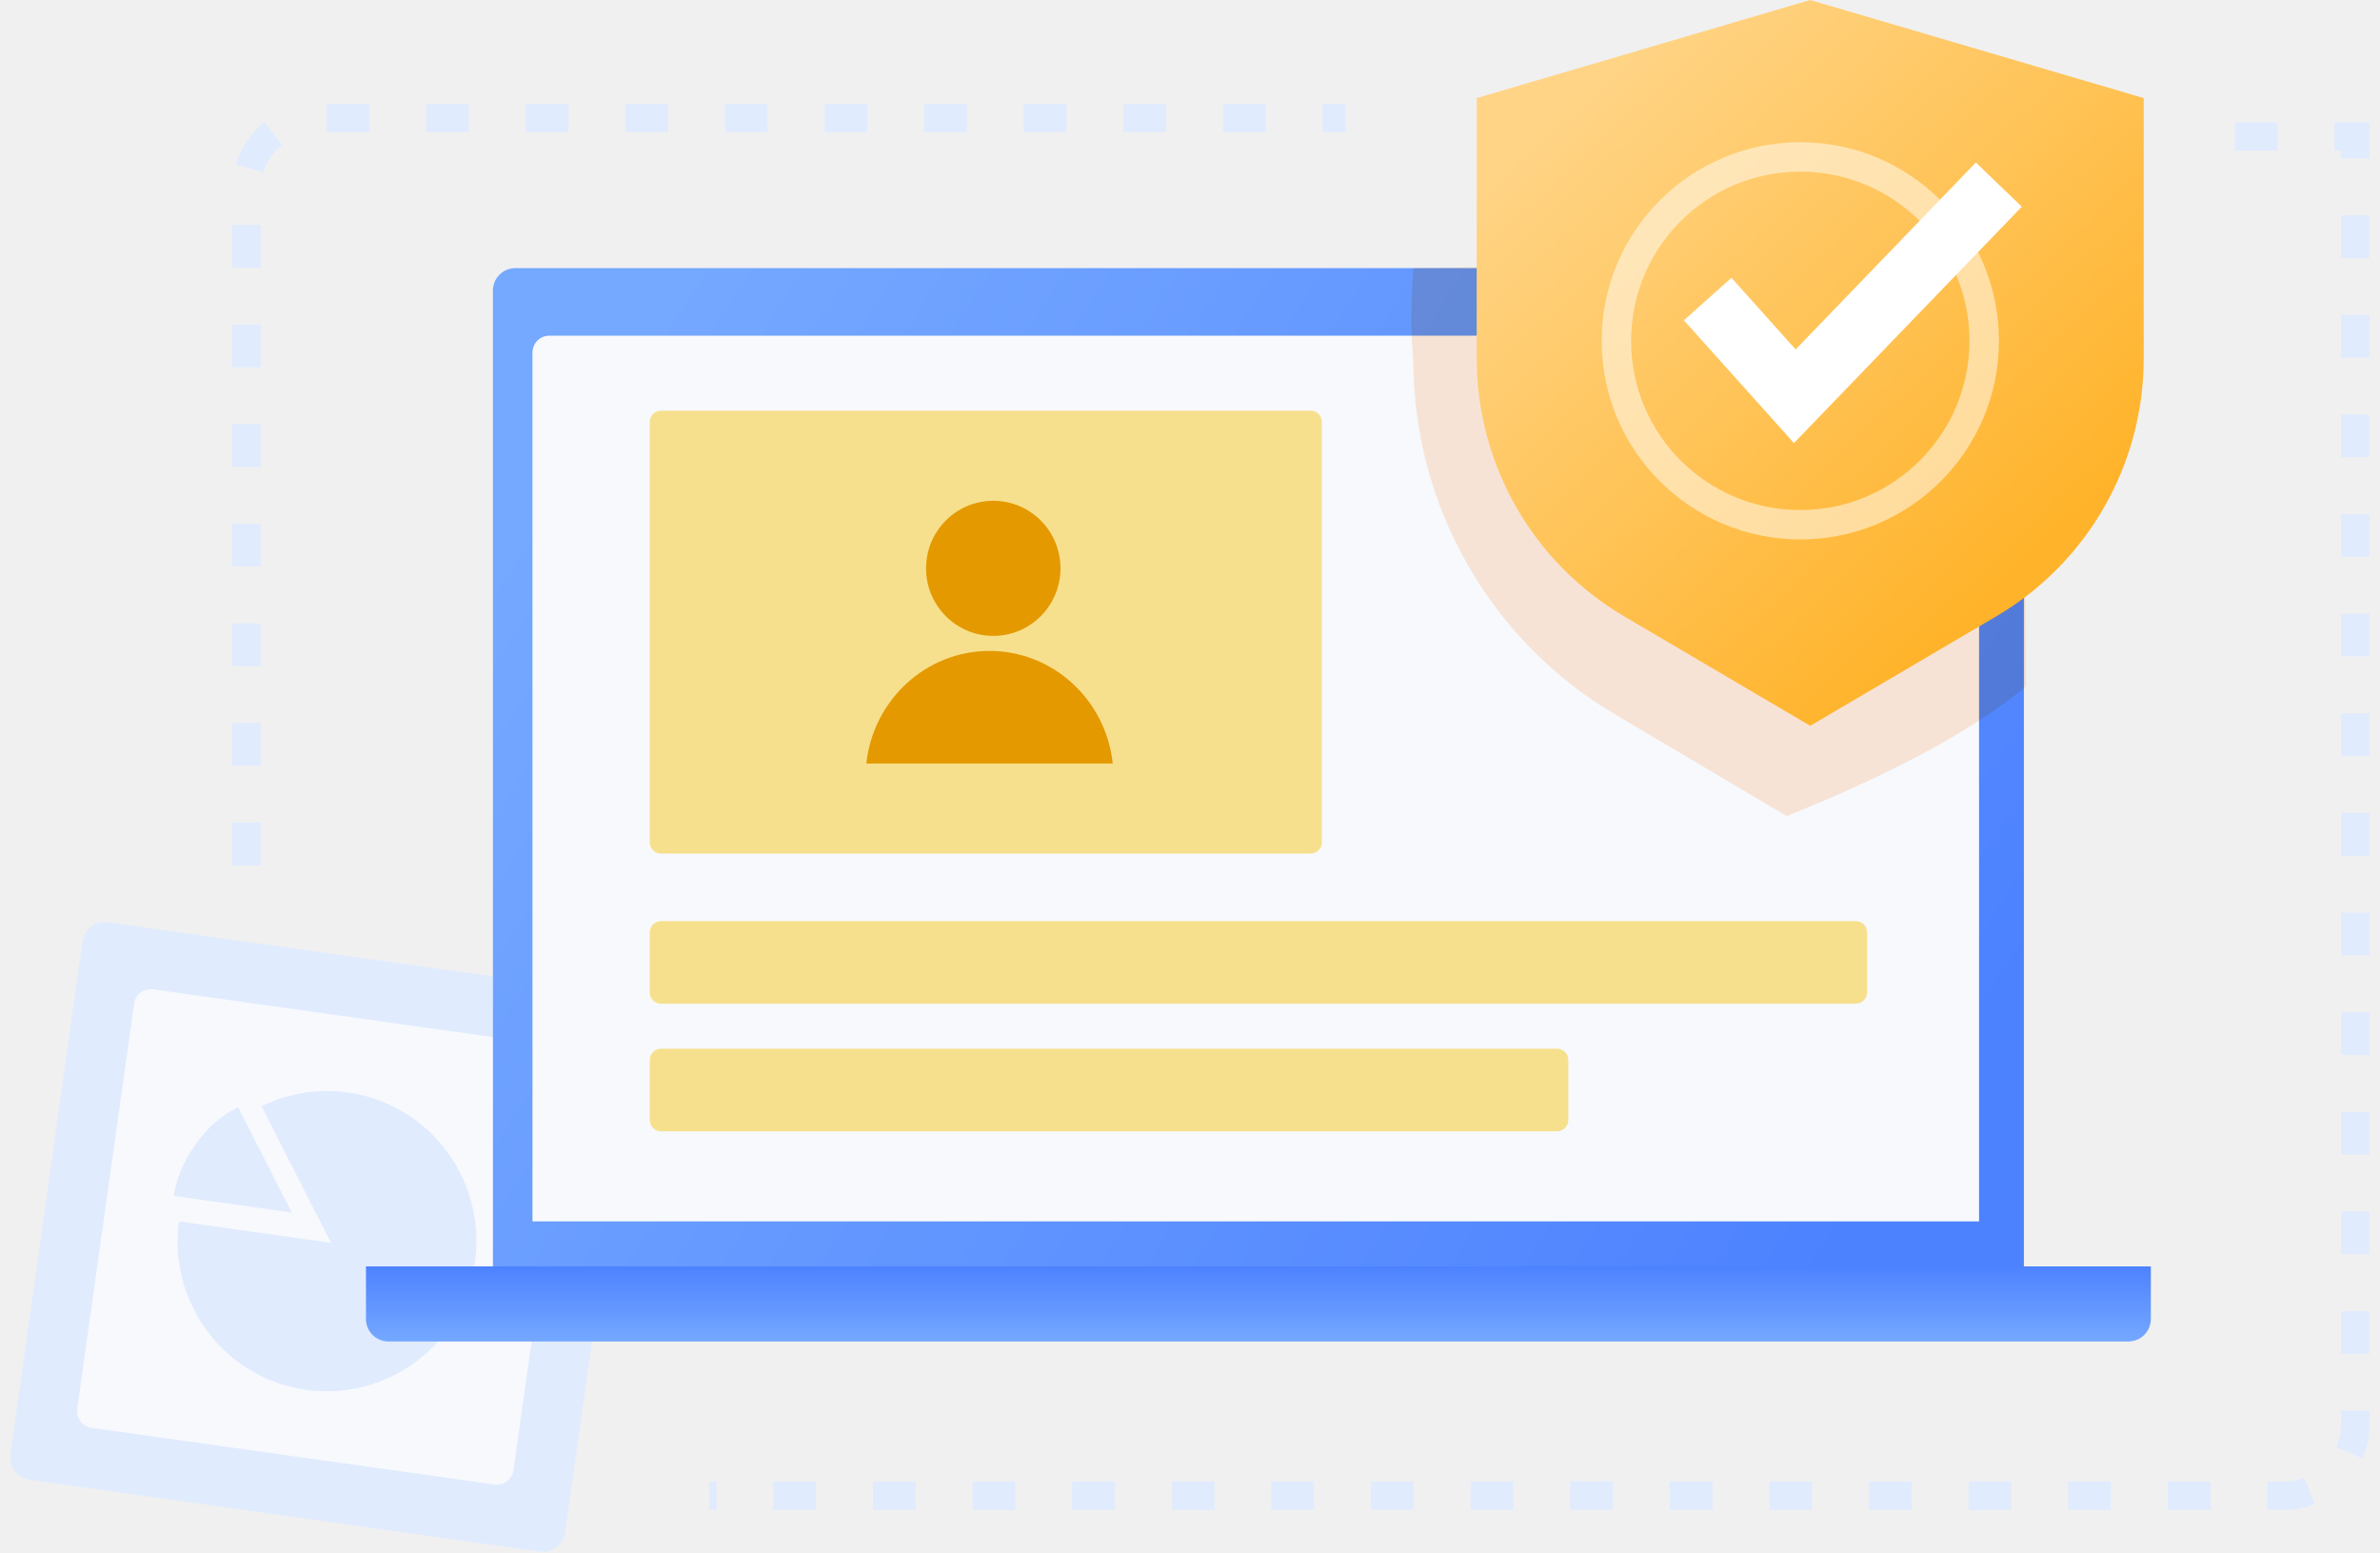
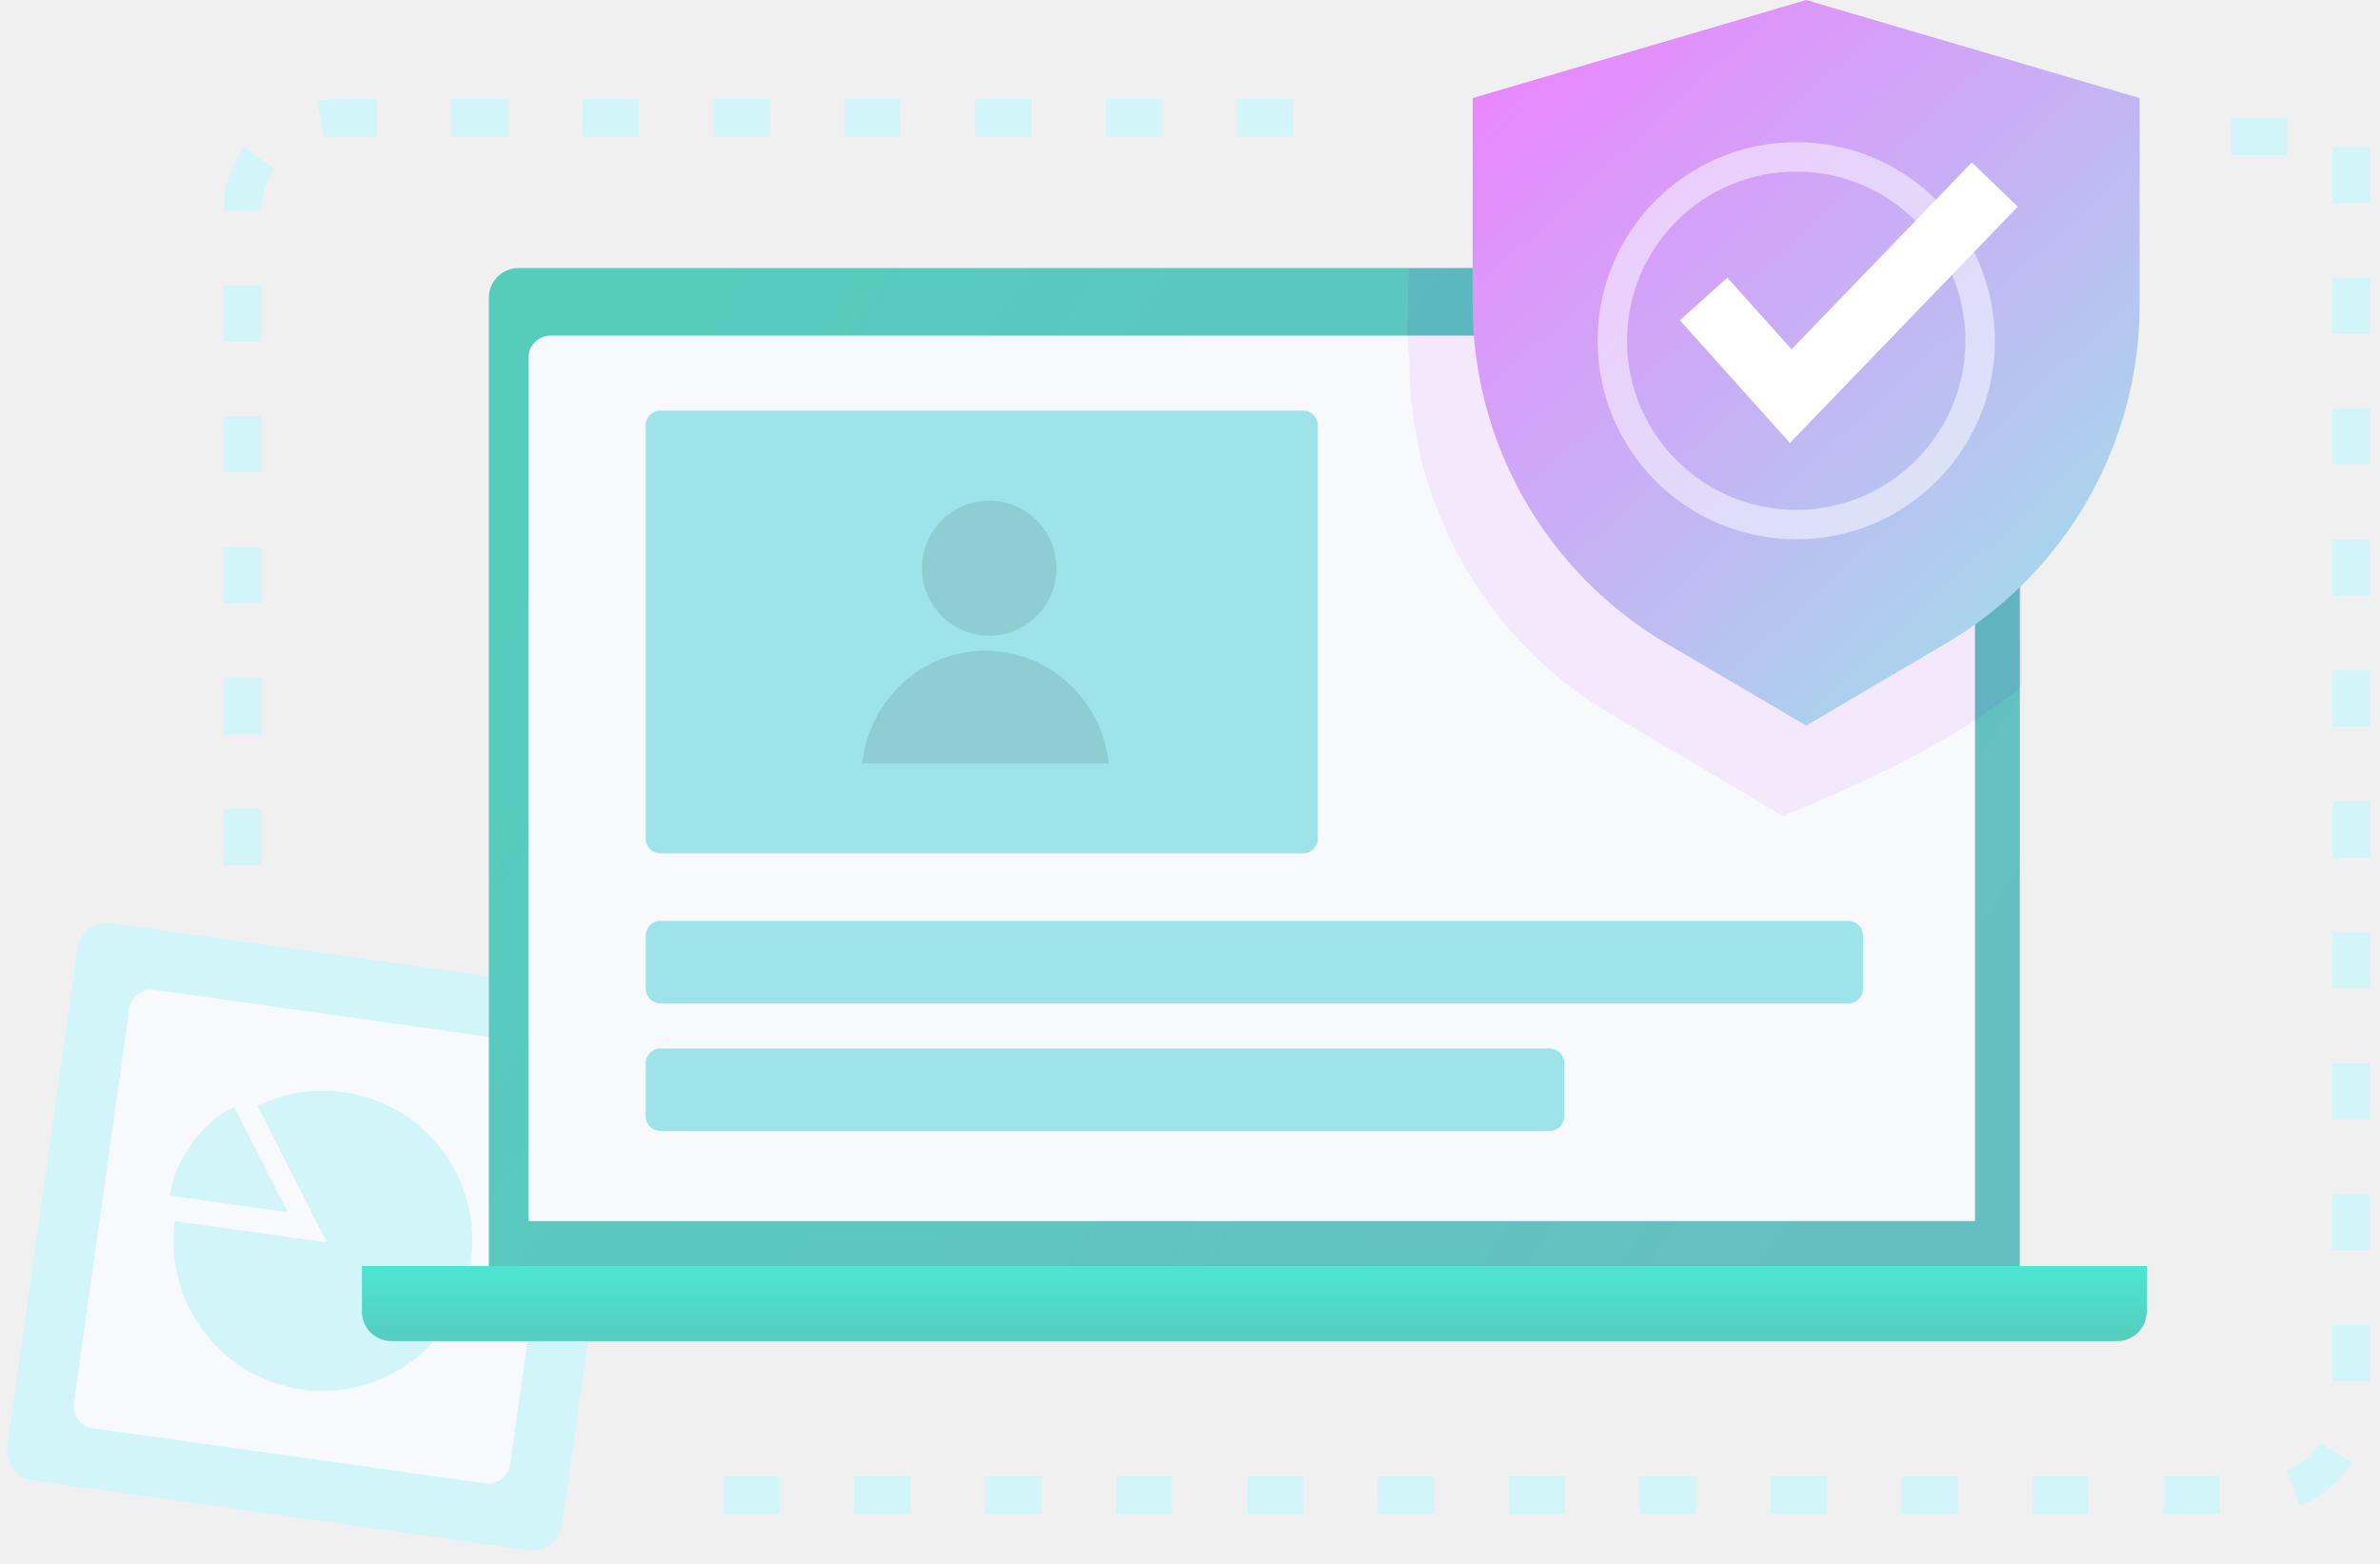
- <svg xmlns="http://www.w3.org/2000/svg" width="100%" viewBox="0 0 184 120">
+ <svg xmlns="http://www.w3.org/2000/svg" width="140" height="92" viewBox="0 0 140 92">
  <defs>
    <linearGradient id="prefix__a" x1="0%" x2="100%" y1="28.747%" y2="71.253%">
-       <stop offset="0%" stop-color="#75A8FF" />
-       <stop offset="100%" stop-color="#4D82FF" />
+       <stop offset="0%" stop-color="#56CCBD" />
+       <stop offset="100%" stop-color="#65BFC1" />
    </linearGradient>
    <linearGradient id="prefix__b" x1="50%" x2="50%" y1="0%" y2="100%">
-       <stop offset="0%" stop-color="#75A8FF" />
-       <stop offset="100%" stop-color="#4D82FF" />
+       <stop offset="0%" stop-color="#56CCBD" />
+       <stop offset="100%" stop-color="#4DE6D2" />
    </linearGradient>
-     <linearGradient id="prefix__c" x1="16.484%" x2="77.202%" y1="11.489%" y2="82.464%">
-       <stop offset="0%" stop-color="#FFD486" />
-       <stop offset="100%" stop-color="#FFB32A" />
+     <linearGradient id="prefix__c" x1="92.243%" x2="7.757%" y1="100%" y2="0%">
+       <stop offset="0%" stop-color="#9DE3E9" />
+       <stop offset="100%" stop-color="#ED83FF" />
    </linearGradient>
  </defs>
  <g fill="none" fill-rule="evenodd" transform="translate(-1)">
-     <path stroke="#E0EBFE" stroke-dasharray="3.3 4.4" stroke-width="2.2" d="M20.056 66.886V14.62c0-3.038 2.462-5.5 5.5-5.5h79.447M173.787 10.543h9.298v99.568c0 3.037-2.462 5.5-5.5 5.5H55.852h0" />
+     <path stroke="#D1F5F8" stroke-dasharray="3.3 4.4" stroke-width="2.2" d="M15.26 50.891V12.44c0-3.038 2.462-5.5 5.5-5.5h59.134M132.229 8.022h7.075v74.443c0 3.037-2.462 5.5-5.5 5.5H42.496h0" />
    <g>
-       <g transform="rotate(8 -501.67 85.2)">
-         <rect width="43.302" height="43.514" x=".696" y=".31" fill="#E0EBFE" rx="1.735" />
-         <path fill="#F7F9FC" d="M6.617 4.951h31.461c.719 0 1.301.583 1.301 1.302V37.88c0 .72-.582 1.302-1.3 1.302H6.616c-.72 0-1.302-.583-1.302-1.302V6.253c0-.719.583-1.302 1.302-1.302z" />
+       <g transform="rotate(8 -381.706 64.826)">
+         <rect width="32.947" height="33.109" x=".53" y=".236" fill="#D1F5F8" rx="1.735" />
+         <path fill="#F7F9FC" d="M5.346 3.767H28.66c.719 0 1.302.583 1.302 1.302v23.443c0 .718-.583 1.301-1.302 1.301H5.346c-.72 0-1.302-.583-1.302-1.301V5.069c0-.719.583-1.302 1.302-1.302z" />
      </g>
-       <path fill="#E0EBFE" d="M22.636 10.753c6.377 0 11.547 5.196 11.547 11.604 0 6.409-5.17 11.604-11.547 11.604-6.377 0-11.547-5.195-11.547-11.604l.001.085h11.874l-6.781-9.706c1.842-1.253 4.062-1.983 6.453-1.983z" transform="rotate(8 -501.67 85.2)" />
-       <path fill="#E0EBFE" d="M19.622 20.542h-9.2c.001-1.342.376-2.74 1.125-4.195.75-1.455 1.702-2.546 2.858-3.273l5.217 7.468z" transform="rotate(8 -501.67 85.2)" />
+       <path fill="#D1F5F8" d="M17.223 8.182c4.852 0 8.786 3.953 8.786 8.829 0 4.876-3.934 8.829-8.786 8.829-4.852 0-8.786-3.953-8.786-8.83l.001.065h9.034l-5.16-7.386c1.402-.952 3.092-1.507 4.911-1.507z" transform="rotate(8 -381.706 64.826)" />
+       <path fill="#D1F5F8" d="M14.93 15.63h-7c0-1.021.286-2.085.856-3.192.57-1.107 1.295-1.937 2.174-2.49l3.97 5.682z" transform="rotate(8 -381.706 64.826)" />
    </g>
    <g>
-       <path fill="url(#prefix__a)" d="M11.55 0h114.888c.959 0 1.736.777 1.736 1.735v75.43H9.815V1.736C9.815.777 10.592 0 11.55 0z" transform="translate(29.294 20.724)" />
-       <path fill="#F7F9FC" d="M14.173 5.222h109.235c.719 0 1.301.582 1.301 1.301v67.162H12.872V6.523c0-.719.583-1.301 1.301-1.301z" transform="translate(29.294 20.724)" />
-       <path fill="url(#prefix__b)" d="M1.735 77.166h134.519c.958 0 1.735.777 1.735 1.735v4.067H0V78.9c0-.958.777-1.735 1.735-1.735z" transform="translate(29.294 20.724) matrix(1 0 0 -1 0 160.133)" />
+       <path fill="url(#prefix__a)" d="M9.203 0h86.585c.958 0 1.735.777 1.735 1.735v56.978H7.468V1.735C7.468.777 8.245 0 9.203 0z" transform="translate(22.289 15.768)" />
+       <path fill="#F7F9FC" d="M11.095 3.973h82.491c.719 0 1.302.583 1.302 1.301v50.79H9.794V5.274c0-.718.583-1.3 1.301-1.3z" transform="translate(22.289 15.768)" />
+       <path fill="url(#prefix__b)" d="M1.735 58.713h101.521c.959 0 1.735.777 1.735 1.735v2.68H0v-2.68c0-.958.777-1.735 1.735-1.735z" transform="translate(22.289 15.768) matrix(1 0 0 -1 0 121.84)" />
    </g>
-     <path fill="#FF6300" d="M110.266 20.724c14.167-.17 29.178-.364 45.034-.58 1.275 0 2.309 1.038 2.309 2.32-.037 7.43-.037 17.632 0 30.606-4.006 3.338-10.165 6.674-18.475 10.008l-13.31-7.88c-9.64-5.709-15.558-16.115-15.558-27.359-.19-1.779-.19-4.15 0-7.115z" style="mix-blend-mode:multiply" opacity=".15" />
-     <path fill="#F7E08D" d="M52.1 71.2h92.375c.48 0 .868.389.868.868v4.647c0 .48-.389.868-.868.868H52.101c-.48 0-.868-.389-.868-.868v-4.647c0-.48.389-.868.868-.868z" />
-     <rect width="71.015" height="6.382" x="51.233" y="81.064" fill="#F7E08D" rx=".868" />
-     <g transform="translate(51.233 31.747)">
-       <rect width="51.962" height="34.231" fill="#F7E08D" rx=".868" />
-       <g fill="#E49900" transform="translate(16.743 6.962)">
-         <ellipse cx="9.815" cy="5.222" rx="5.196" ry="5.222" />
-         <path fill-rule="nonzero" d="M19.053 20.307c-.533-4.926-4.624-8.703-9.527-8.703-4.902 0-8.993 3.777-9.526 8.703h19.053z" />
+     <path fill="#ED83FF" d="M83.898 15.768c10.78-.13 22.2-.277 34.265-.441.97 0 1.757.79 1.757 1.765-.028 5.653-.028 13.416 0 23.287-3.048 2.54-7.734 5.078-14.058 7.615l-10.126-5.996c-7.336-4.343-11.838-12.26-11.838-20.816-.144-1.353-.144-3.158 0-5.414z" style="mix-blend-mode:multiply" opacity=".15" />
+     <path fill="#9DE3E9" d="M39.85 54.174h69.87c.478 0 .867.389.867.868v3.12c0 .48-.389.868-.868.868H39.85c-.479 0-.867-.388-.867-.867v-3.121c0-.48.388-.868.867-.868z" />
+     <rect width="54.033" height="4.856" x="38.982" y="61.679" fill="#9DE3E9" rx=".868" />
+     <g transform="translate(38.982 24.156)">
+       <rect width="39.536" height="26.046" fill="#9DE3E9" rx=".868" />
+       <g fill="#000" opacity=".1" transform="translate(12.74 5.297)">
+         <ellipse cx="7.468" cy="3.973" rx="3.954" ry="3.973" />
+         <path fill-rule="nonzero" d="M14.497 15.45c-.406-3.747-3.518-6.621-7.249-6.621-3.73 0-6.843 2.874-7.248 6.622h14.497z" />
      </g>
    </g>
    <g>
-       <path fill="url(#prefix__c)" d="M0 7.581L25.783 0l25.784 7.581v20.13c0 8.196-4.338 15.779-11.402 19.933l-14.382 8.458-14.381-8.458C4.338 43.49 0 35.907 0 27.712V7.582z" transform="translate(115.165)" />
-       <path fill="#FFF" fill-opacity=".5" fill-rule="nonzero" d="M25.017 41.697c-8.482 0-15.357-6.873-15.357-15.352 0-8.478 6.875-15.352 15.357-15.352s15.357 6.874 15.357 15.352c0 8.479-6.875 15.352-15.357 15.352zm0-2.274c7.224 0 13.08-5.855 13.08-13.078 0-7.223-5.856-13.078-13.08-13.078s-13.08 5.855-13.08 13.078c0 7.223 5.856 13.078 13.08 13.078z" transform="translate(115.165)" />
-       <path fill="#FFF" fill-rule="nonzero" d="M38.59 12.56L42.144 15.978 24.527 34.248 16.018 24.76 19.693 21.472 24.658 27.008z" transform="translate(115.165)" />
+       <path fill="url(#prefix__c)" d="M0 5.768L19.618 0l19.618 5.768v12.154c0 8.195-4.338 15.778-11.402 19.933l-8.216 4.831-8.216-4.831C4.338 33.7 0 26.117 0 17.922V5.768z" transform="translate(87.626)" />
+       <path fill="#FFF" fill-opacity=".5" fill-rule="nonzero" d="M19.035 31.726c-6.454 0-11.685-5.23-11.685-11.68 0-6.452 5.231-11.682 11.685-11.682 6.453 0 11.685 5.23 11.685 11.681 0 6.451-5.232 11.681-11.685 11.681zm0-1.73c5.496 0 9.952-4.455 9.952-9.95 0-5.497-4.456-9.951-9.952-9.951-5.497 0-9.953 4.454-9.953 9.95 0 5.496 4.456 9.95 9.953 9.95z" transform="translate(87.626)" />
+       <path fill="#FFF" fill-rule="nonzero" d="M29.362 9.556L32.066 12.157 18.662 26.058 12.188 18.839 14.984 16.337 18.761 20.55z" transform="translate(87.626)" />
    </g>
  </g>
</svg>
